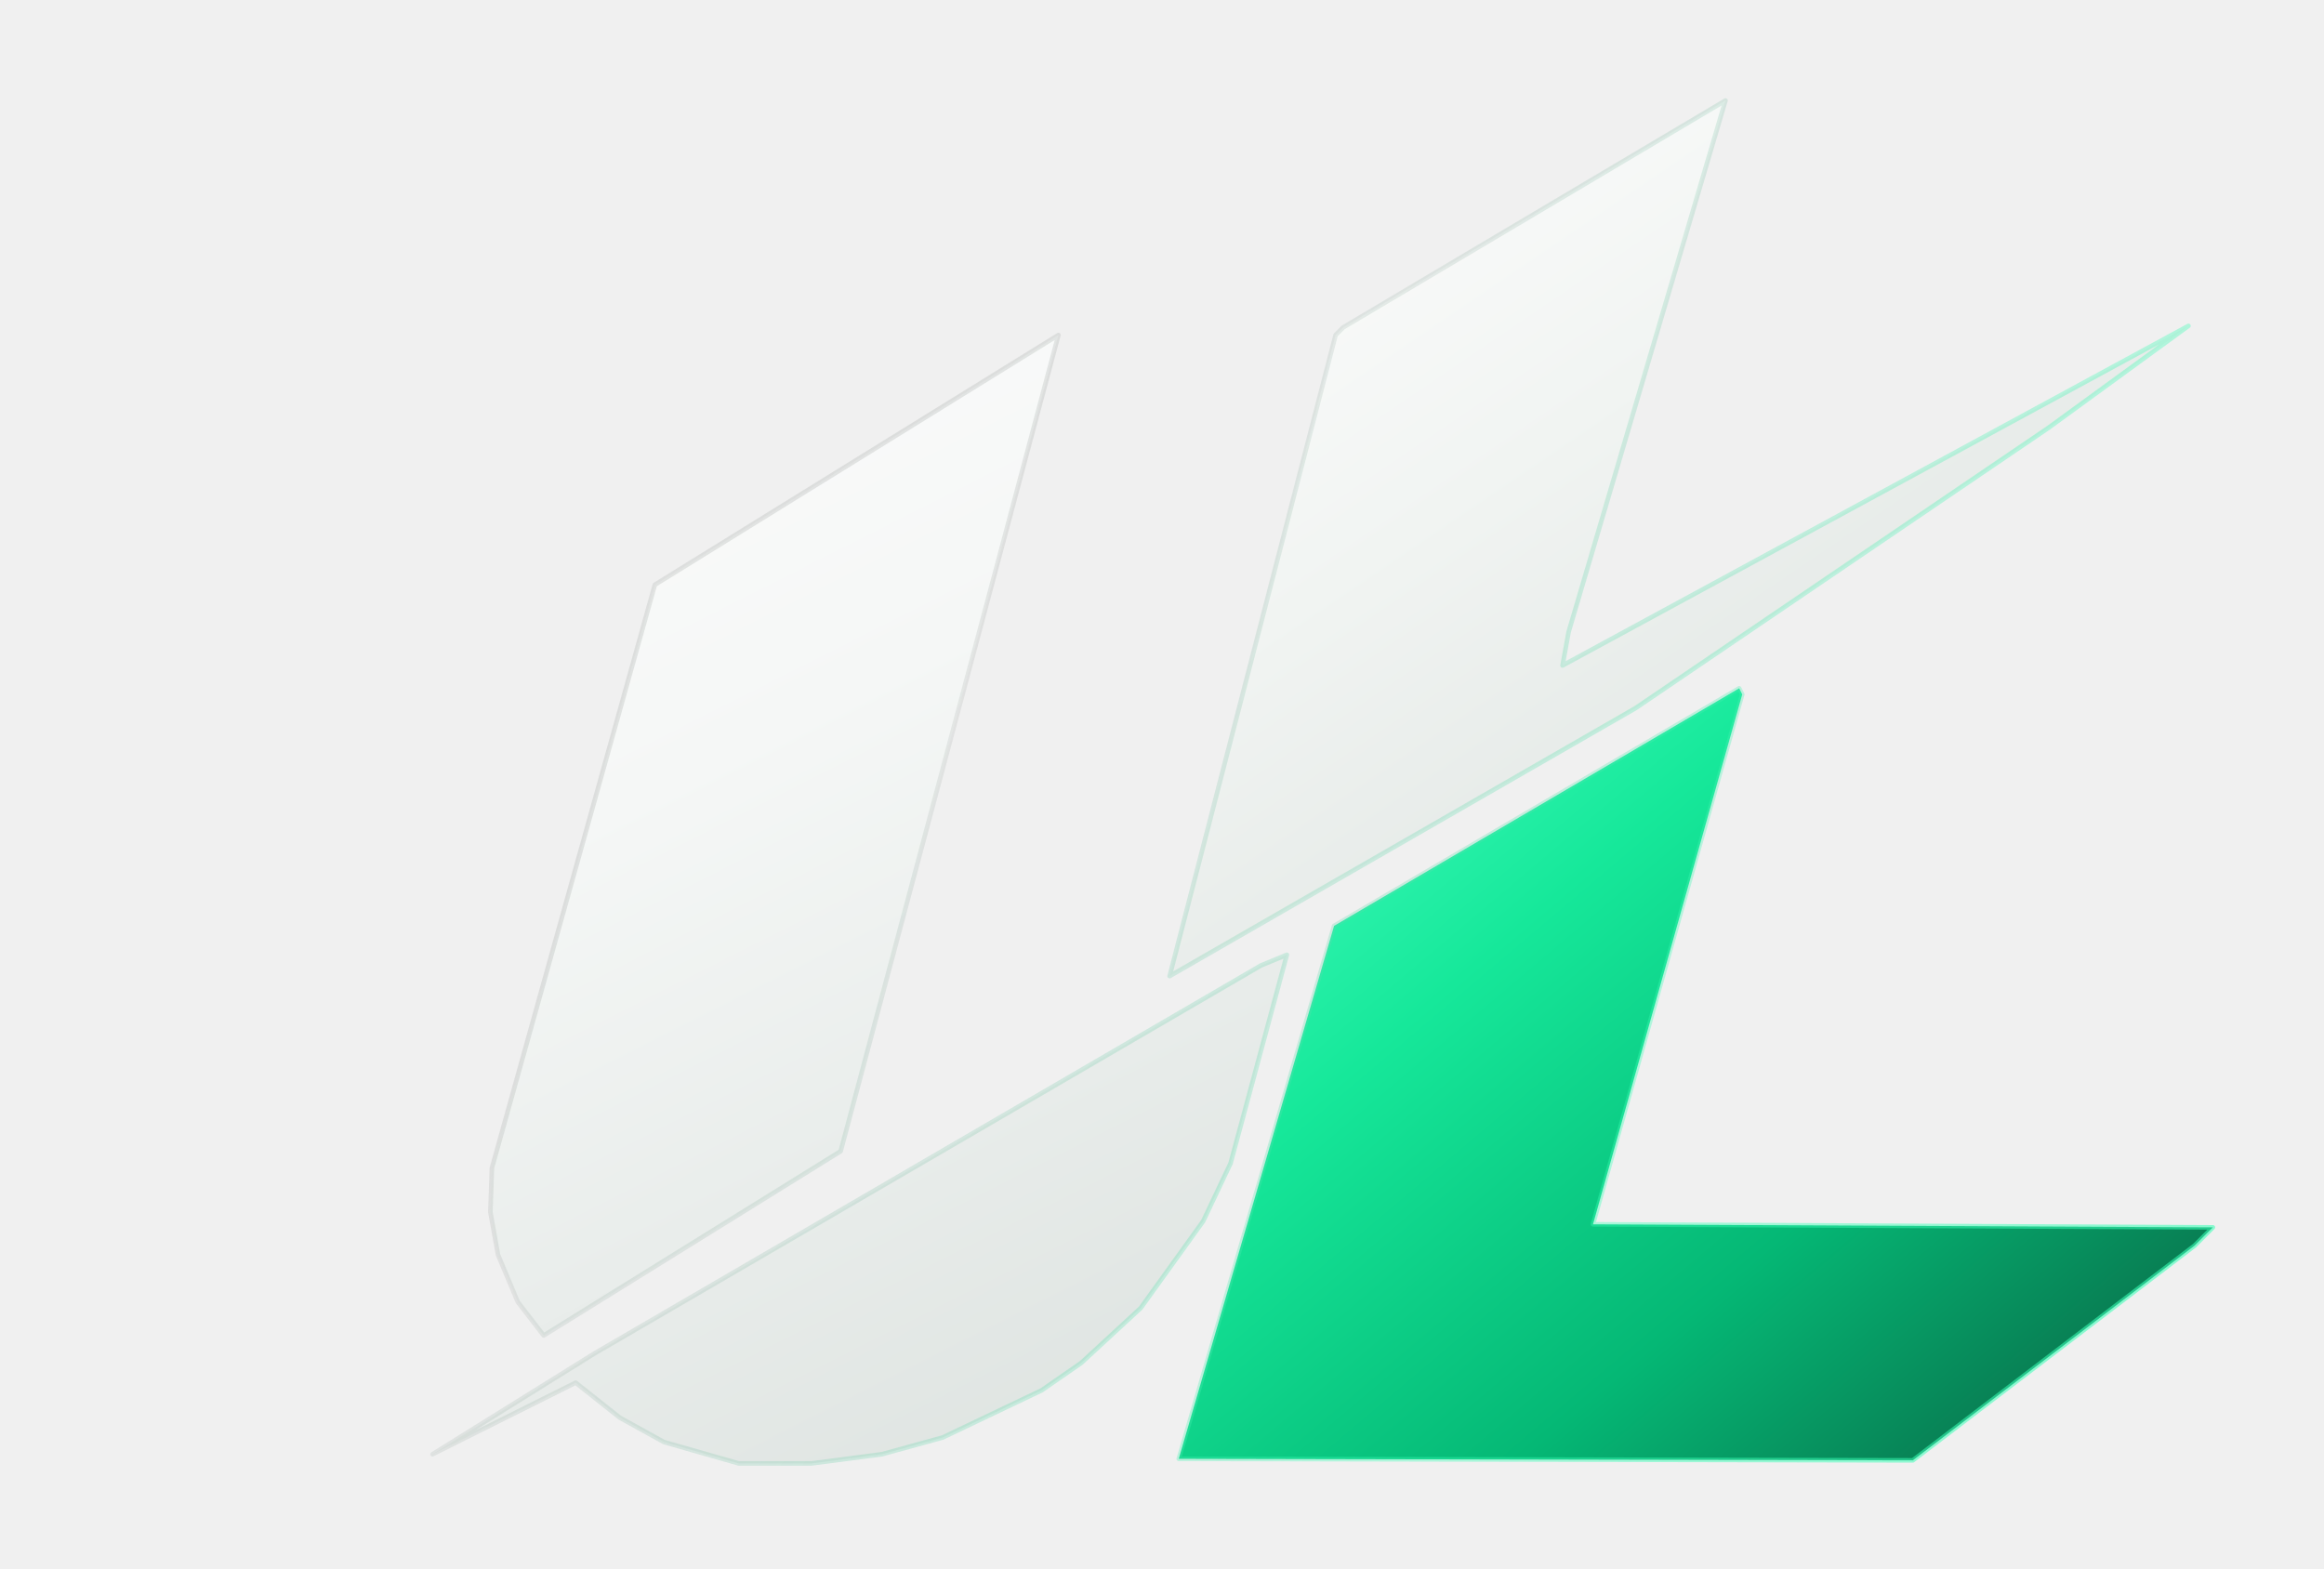
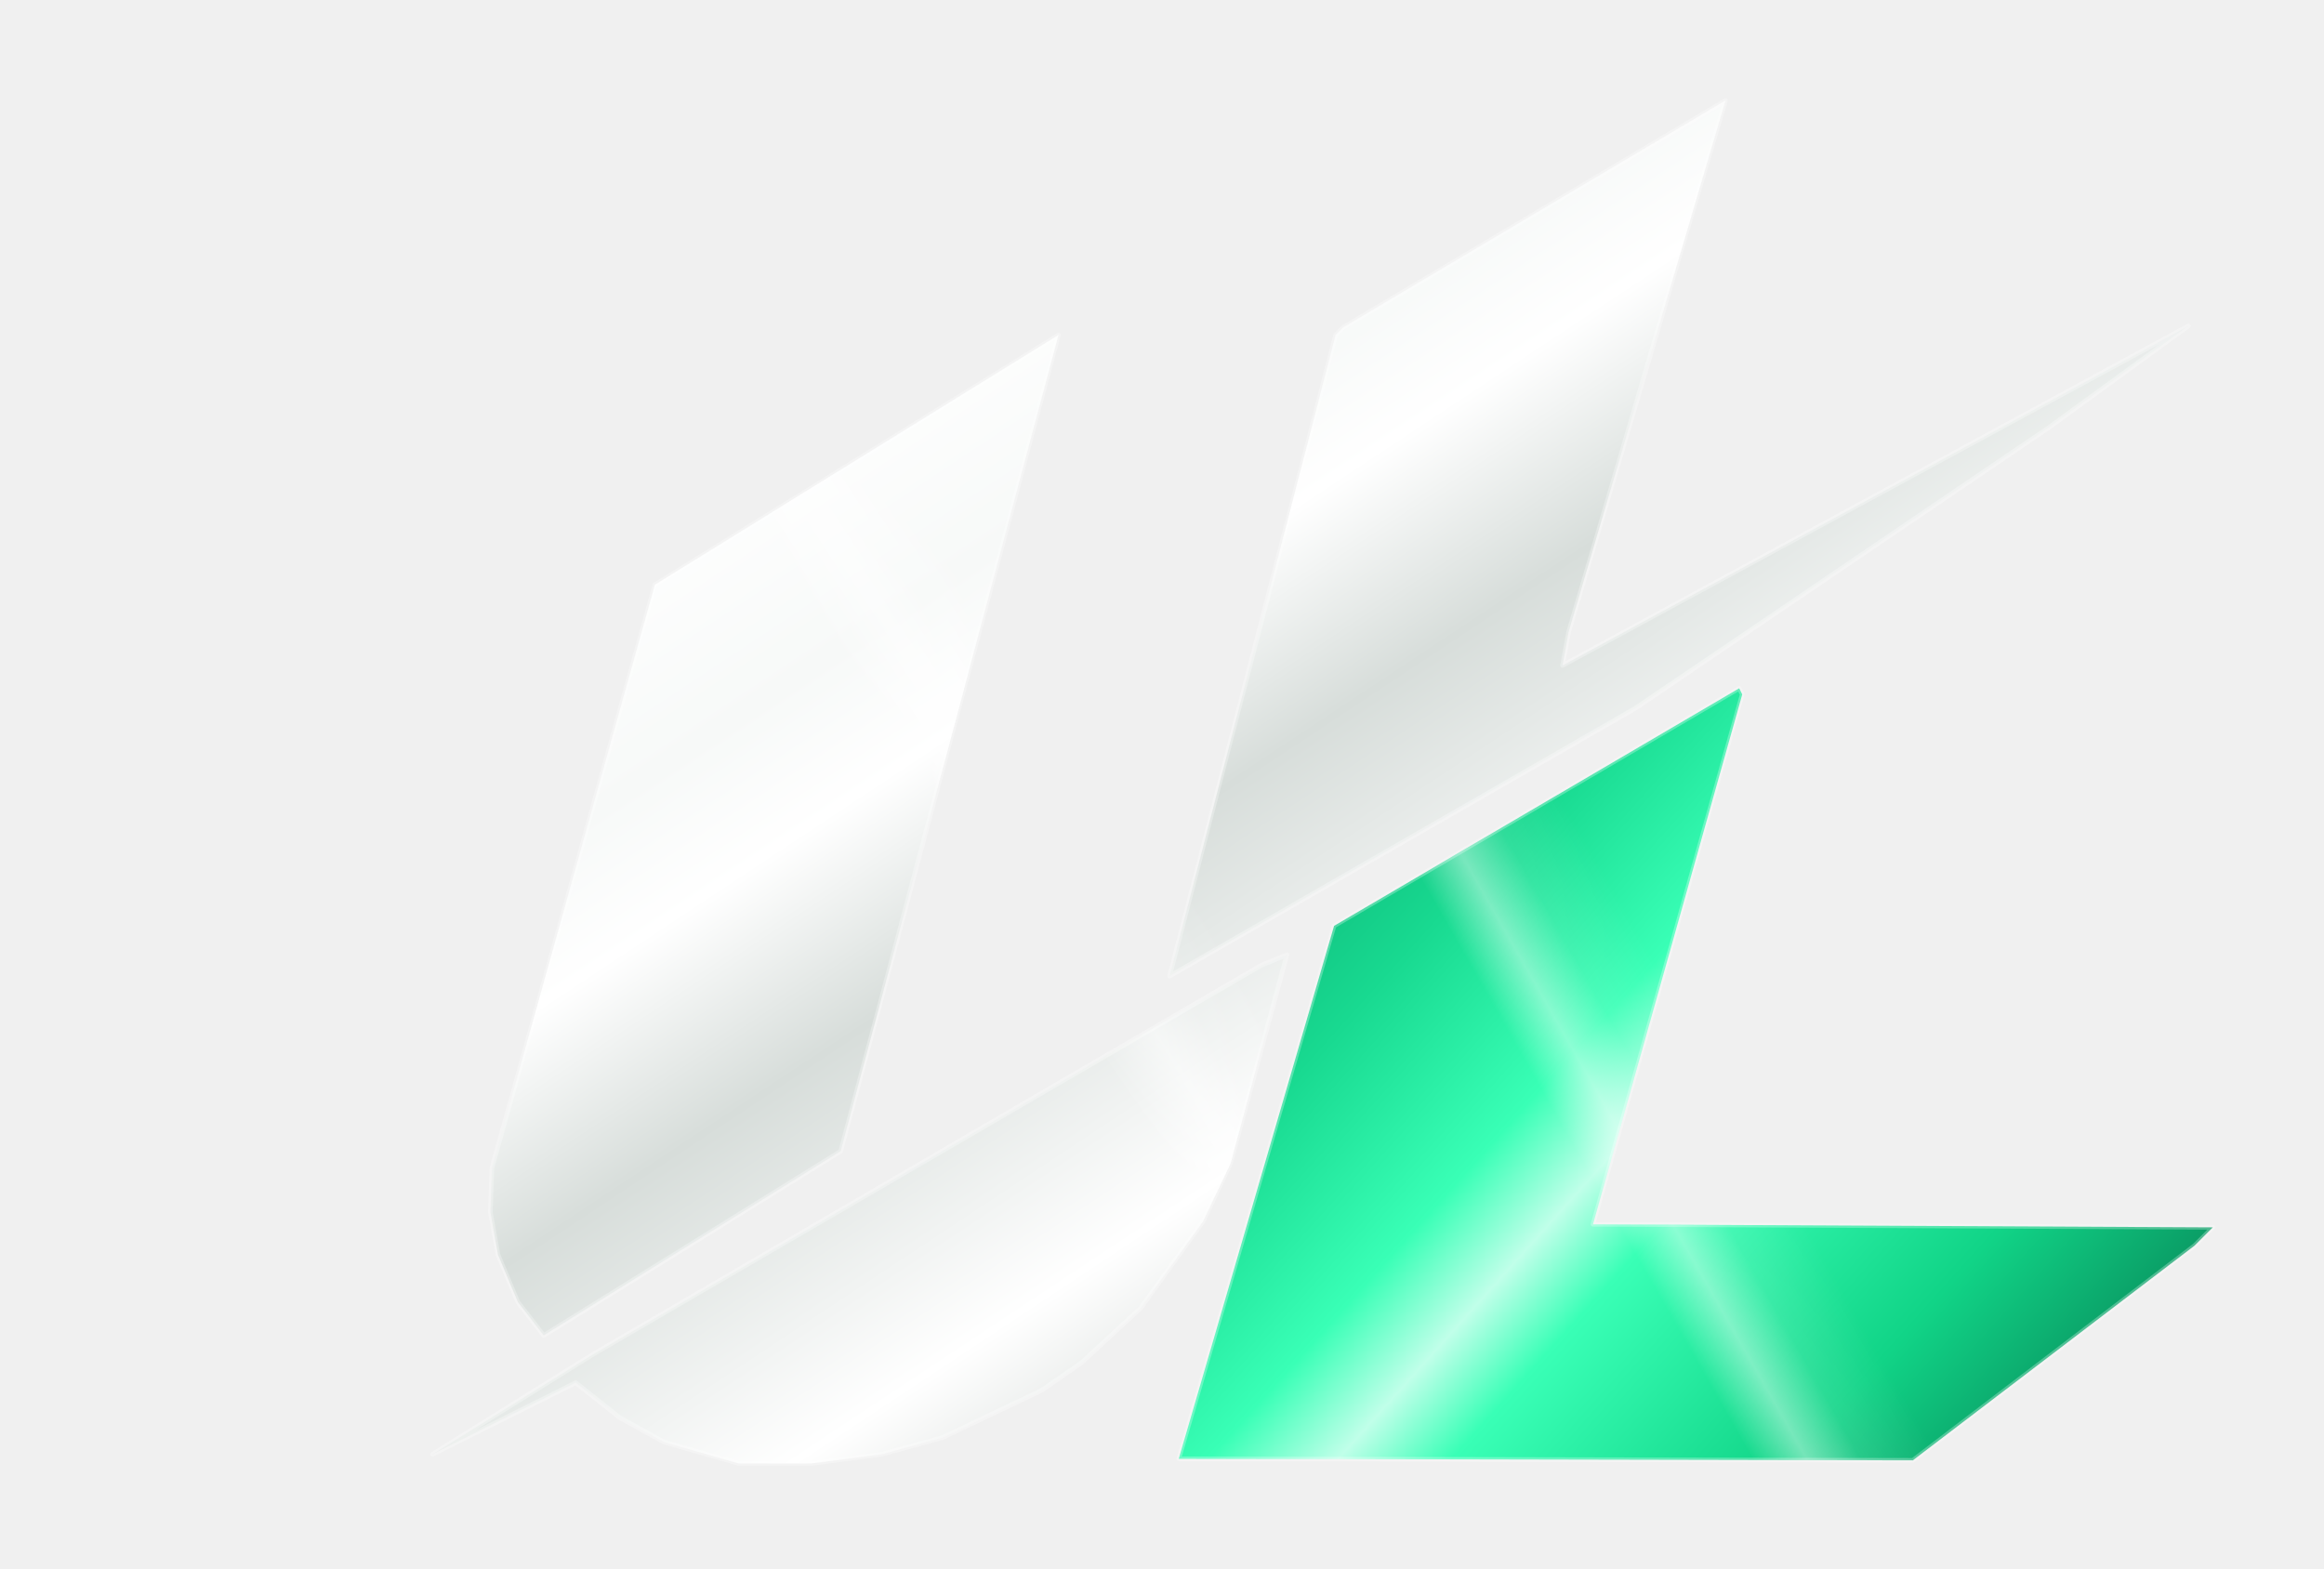
<svg xmlns="http://www.w3.org/2000/svg" viewBox="0 0 1526 1030" fill="none" role="img" aria-labelledby="ulTitle ulDesc">
  <defs>
-     <linearGradient id="charcoal" x1="300" y1="70" x2="760" y2="980" gradientUnits="userSpaceOnUse">
-       <stop stop-color="#FFFFFF" />
-       <stop offset=".45" stop-color="#F5F7F6" />
-       <stop offset="1" stop-color="#DCE2DF" />
+     <linearGradient id="whiteMetal" x1="280" y1="70" x2="870" y2="960" gradientUnits="userSpaceOnUse">
+       <stop stop-color="#BFC6C2" />
+       <stop offset=".28" stop-color="#FFFFFF" />
+       <stop offset=".42" stop-color="#F7F9F8" />
+       <stop offset=".50" stop-color="#FFFFFF" />
+       <stop offset=".62" stop-color="#D7DDDA" />
+       <stop offset=".82" stop-color="#FFFFFF" />
+       <stop offset="1" stop-color="#C4CBC7" />
    </linearGradient>
-     <linearGradient id="charcoal2" x1="780" y1="60" x2="1180" y2="650" gradientUnits="userSpaceOnUse">
-       <stop stop-color="#FFFFFF" />
-       <stop offset=".45" stop-color="#F1F4F2" />
-       <stop offset="1" stop-color="#DCE2DF" />
+     <linearGradient id="greenMetal" x1="820" y1="430" x2="1410" y2="960" gradientUnits="userSpaceOnUse">
+       <stop stop-color="#059A67" />
+       <stop offset=".26" stop-color="#18D990" />
+       <stop offset=".42" stop-color="#39FFB6" />
+       <stop offset=".50" stop-color="#C0FFE9" />
+       <stop offset=".57" stop-color="#39FFB6" />
+       <stop offset=".78" stop-color="#11D487" />
+       <stop offset="1" stop-color="#06784F" />
    </linearGradient>
-     <linearGradient id="emerald" x1="850" y1="440" x2="1290" y2="960" gradientUnits="userSpaceOnUse">
-       <stop stop-color="#47FFC2" />
-       <stop offset=".33" stop-color="#16E89A" />
-       <stop offset=".72" stop-color="#05B875" />
-       <stop offset="1" stop-color="#087C52" />
+     <linearGradient id="specWhite" x1="250" y1="780" x2="1050" y2="260" gradientUnits="userSpaceOnUse">
+       <stop offset=".37" stop-color="#FFFFFF" stop-opacity="0" />
+       <stop offset=".465" stop-color="#FFFFFF" stop-opacity="0" />
+       <stop offset=".505" stop-color="#FFFFFF" stop-opacity=".48" />
+       <stop offset=".535" stop-color="#FFFFFF" stop-opacity=".14" />
+       <stop offset=".58" stop-color="#FFFFFF" stop-opacity="0" />
    </linearGradient>
-     <linearGradient id="edge" x1="300" y1="100" x2="1400" y2="950" gradientUnits="userSpaceOnUse">
-       <stop stop-color="#FFFFFF" stop-opacity=".8" />
-       <stop offset=".35" stop-color="#9AA09D" stop-opacity=".18" />
-       <stop offset=".7" stop-color="#39FFB6" stop-opacity=".35" />
-       <stop offset="1" stop-color="#39FFB6" stop-opacity=".6" />
+     <linearGradient id="specGreen" x1="650" y1="940" x2="1420" y2="500" gradientUnits="userSpaceOnUse">
+       <stop offset=".39" stop-color="#FFFFFF" stop-opacity="0" />
+       <stop offset=".48" stop-color="#FFFFFF" stop-opacity="0" />
+       <stop offset=".515" stop-color="#FFFFFF" stop-opacity=".42" />
+       <stop offset=".55" stop-color="#FFFFFF" stop-opacity=".10" />
+       <stop offset=".60" stop-color="#FFFFFF" stop-opacity="0" />
    </linearGradient>
  </defs>
-   <g stroke="url(#edge)" stroke-width="3" stroke-linejoin="round">
-     <path fill="url(#charcoal)" d="M695 220 L430 384 L323 767 L322 796 L327 824 L340 855 L357 877 L552 756 Z" />
-     <path fill="url(#charcoal)" d="M845 627 L828 634 L390 889 L284 955 L378 908 L407 931 L436 947 L485 961 L533 961 L579 955 L619 944 L684 913 L710 895 L749 859 L790 802 L808 764 Z" />
-     <path fill="url(#charcoal2)" d="M1437 214 L1026 437 L1030 415 L1133 66 L882 215 L877 220 L768 641 L1074 465 L1345 281 Z" />
-     <path fill="url(#emerald)" d="M1453 806 L1046 804 L1144 456 L1142 452 L876 608 L774 958 L1256 959 L1441 818 Z" />
+   <g stroke="#FFFFFF" stroke-opacity=".28" stroke-width="3" stroke-linejoin="round">
+     <path d="M695 220L430 384L323 767L322 796L327 824L340 855L357 877L552 756Z" fill="url(#whiteMetal)" />
+     <path d="M845 627L828 634L390 889L284 955L378 908L407 931L436 947L485 961L533 961L579 955L619 944L684 913L710 895L749 859L790 802L808 764Z" fill="url(#whiteMetal)" />
+     <path d="M1437 214L1026 437L1030 415L1133 66L882 215L877 220L768 641L1074 465L1345 281Z" fill="url(#whiteMetal)" />
+     <path d="M1453 806L1046 804L1144 456L1142 452L876 608L774 958L1256 959L1441 818Z" fill="url(#greenMetal)" />
+   </g>
+   <g pointer-events="none">
+     <path d="M695 220L430 384L323 767L322 796L327 824L340 855L357 877L552 756Z" fill="url(#specWhite)" />
+     <path d="M845 627L828 634L390 889L284 955L378 908L407 931L436 947L485 961L533 961L579 955L619 944L684 913L710 895L749 859L790 802L808 764Z" fill="url(#specWhite)" />
+     <path d="M1437 214L1026 437L1030 415L1133 66L882 215L877 220L768 641L1074 465L1345 281Z" fill="url(#specWhite)" />
+     <path d="M1453 806L1046 804L1144 456L1142 452L876 608L774 958L1256 959L1441 818Z" fill="url(#specGreen)" />
  </g>
</svg>
